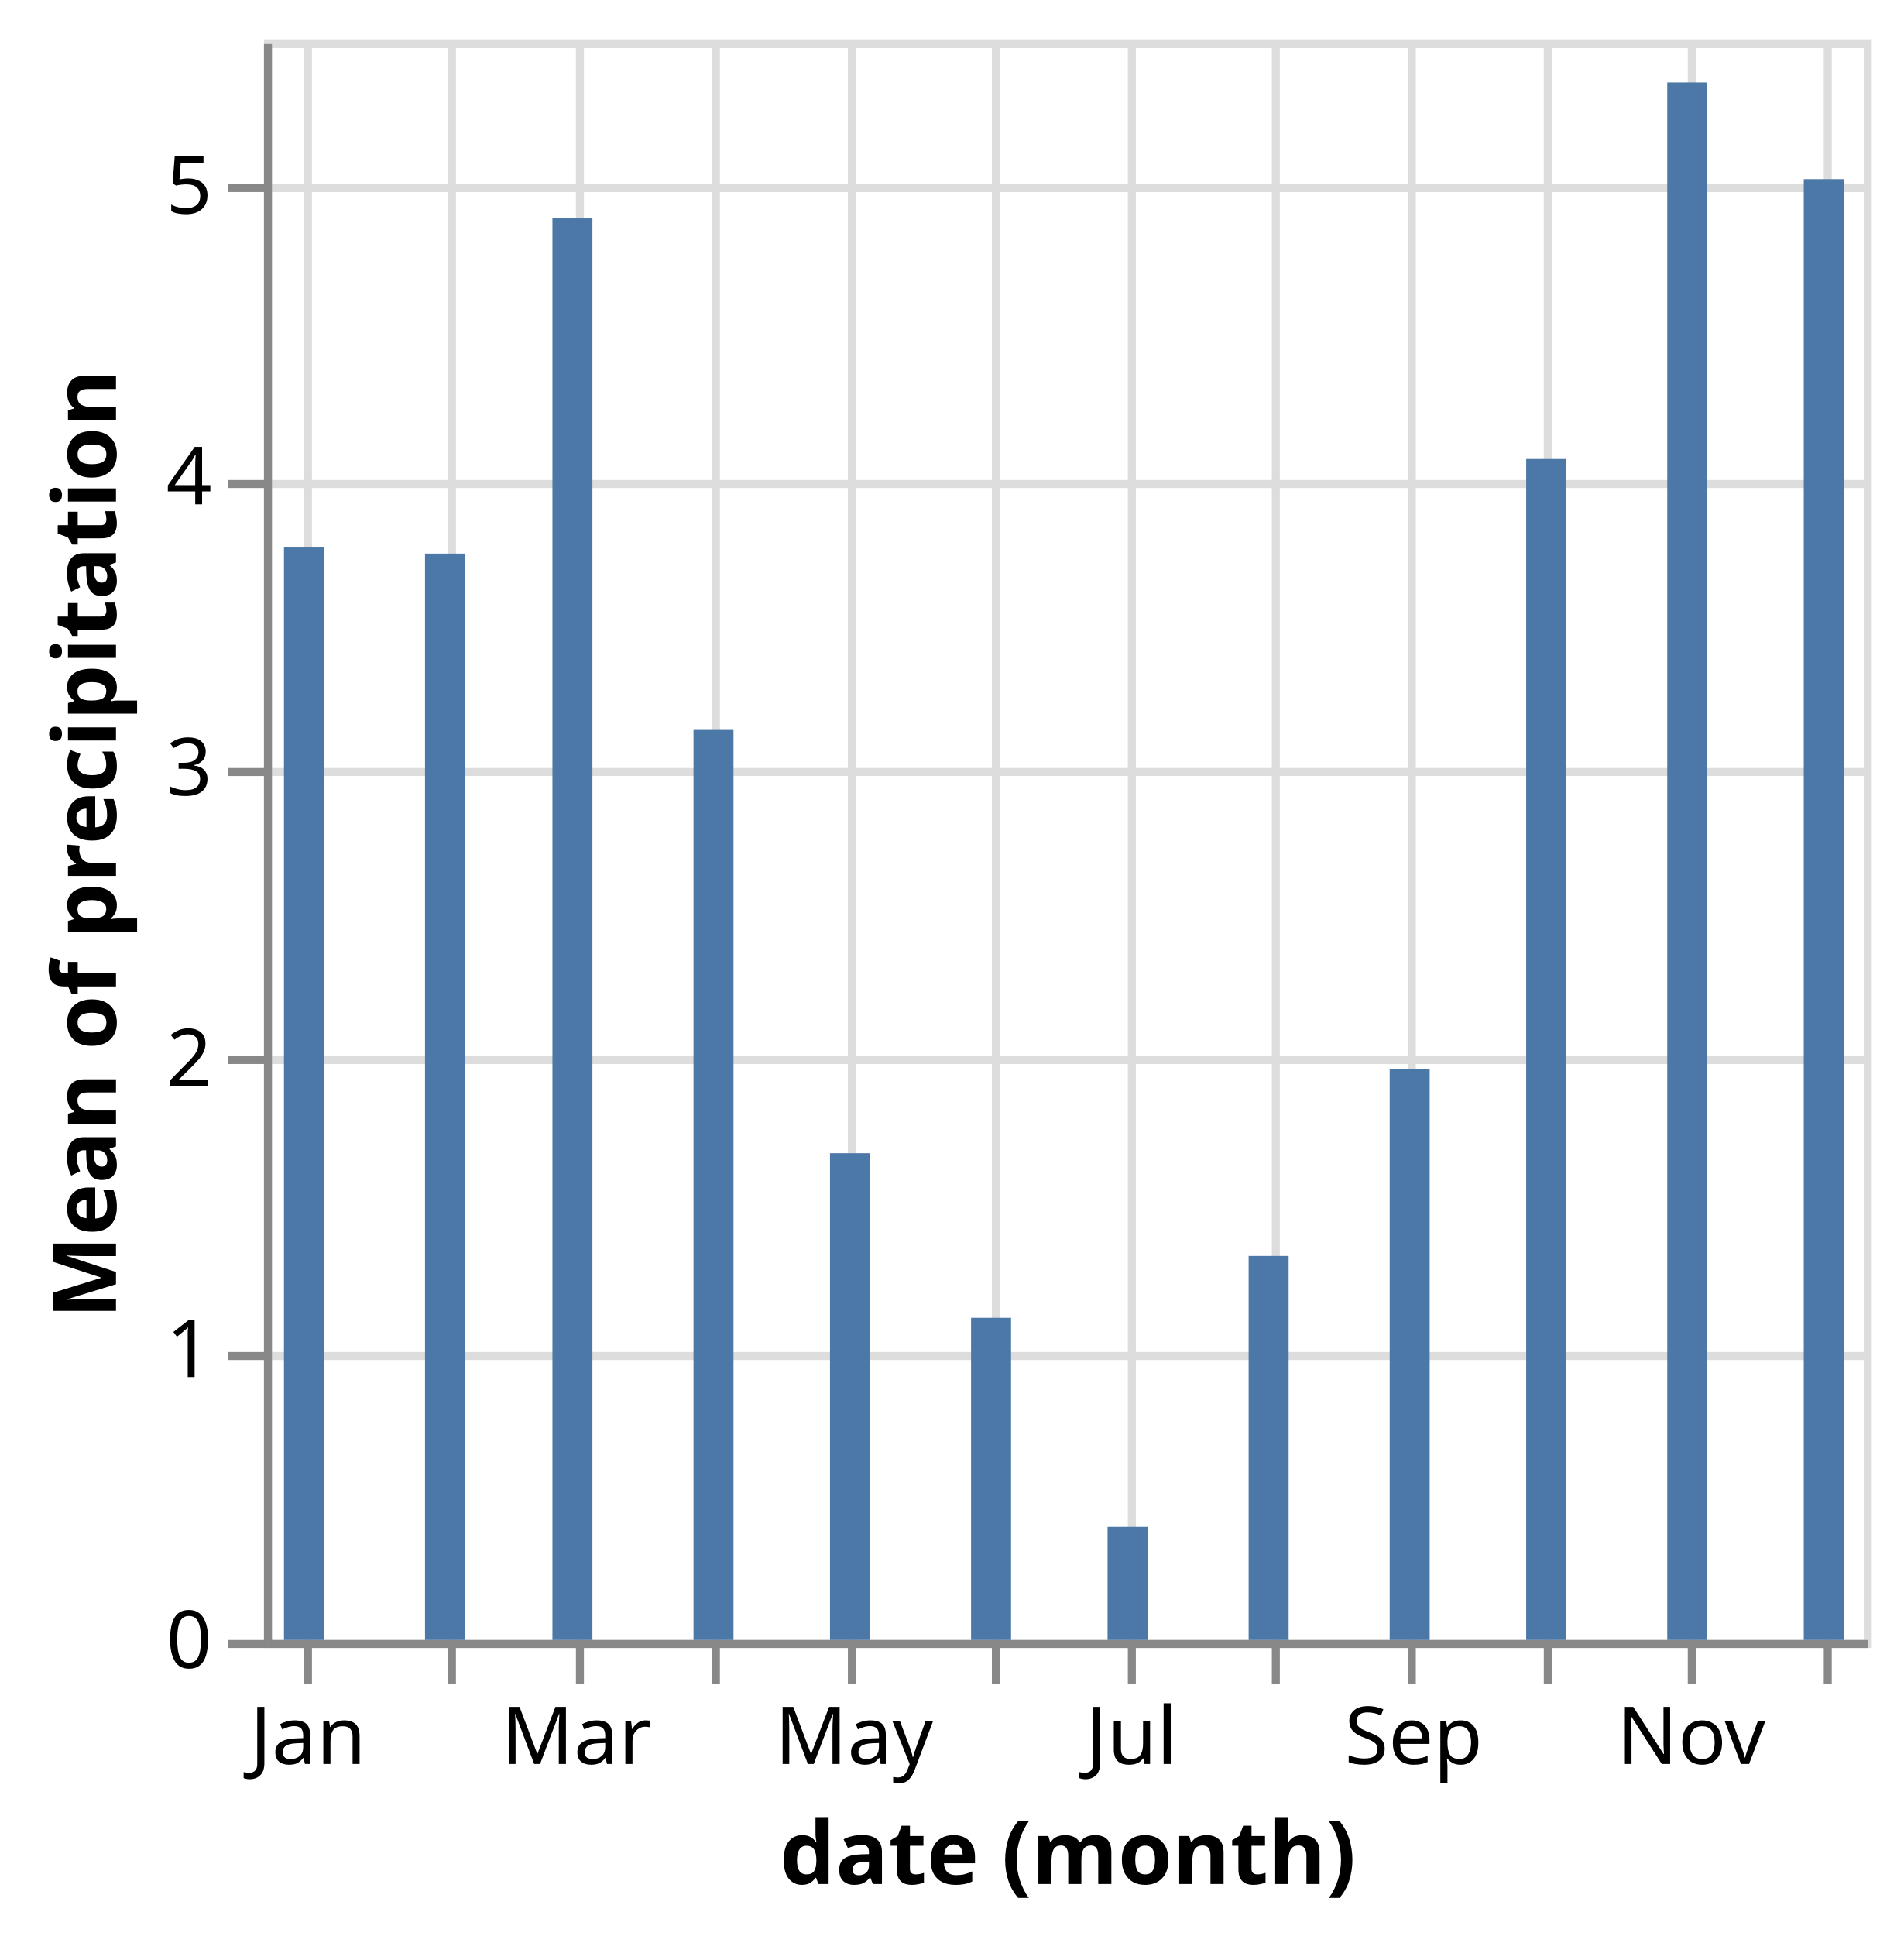
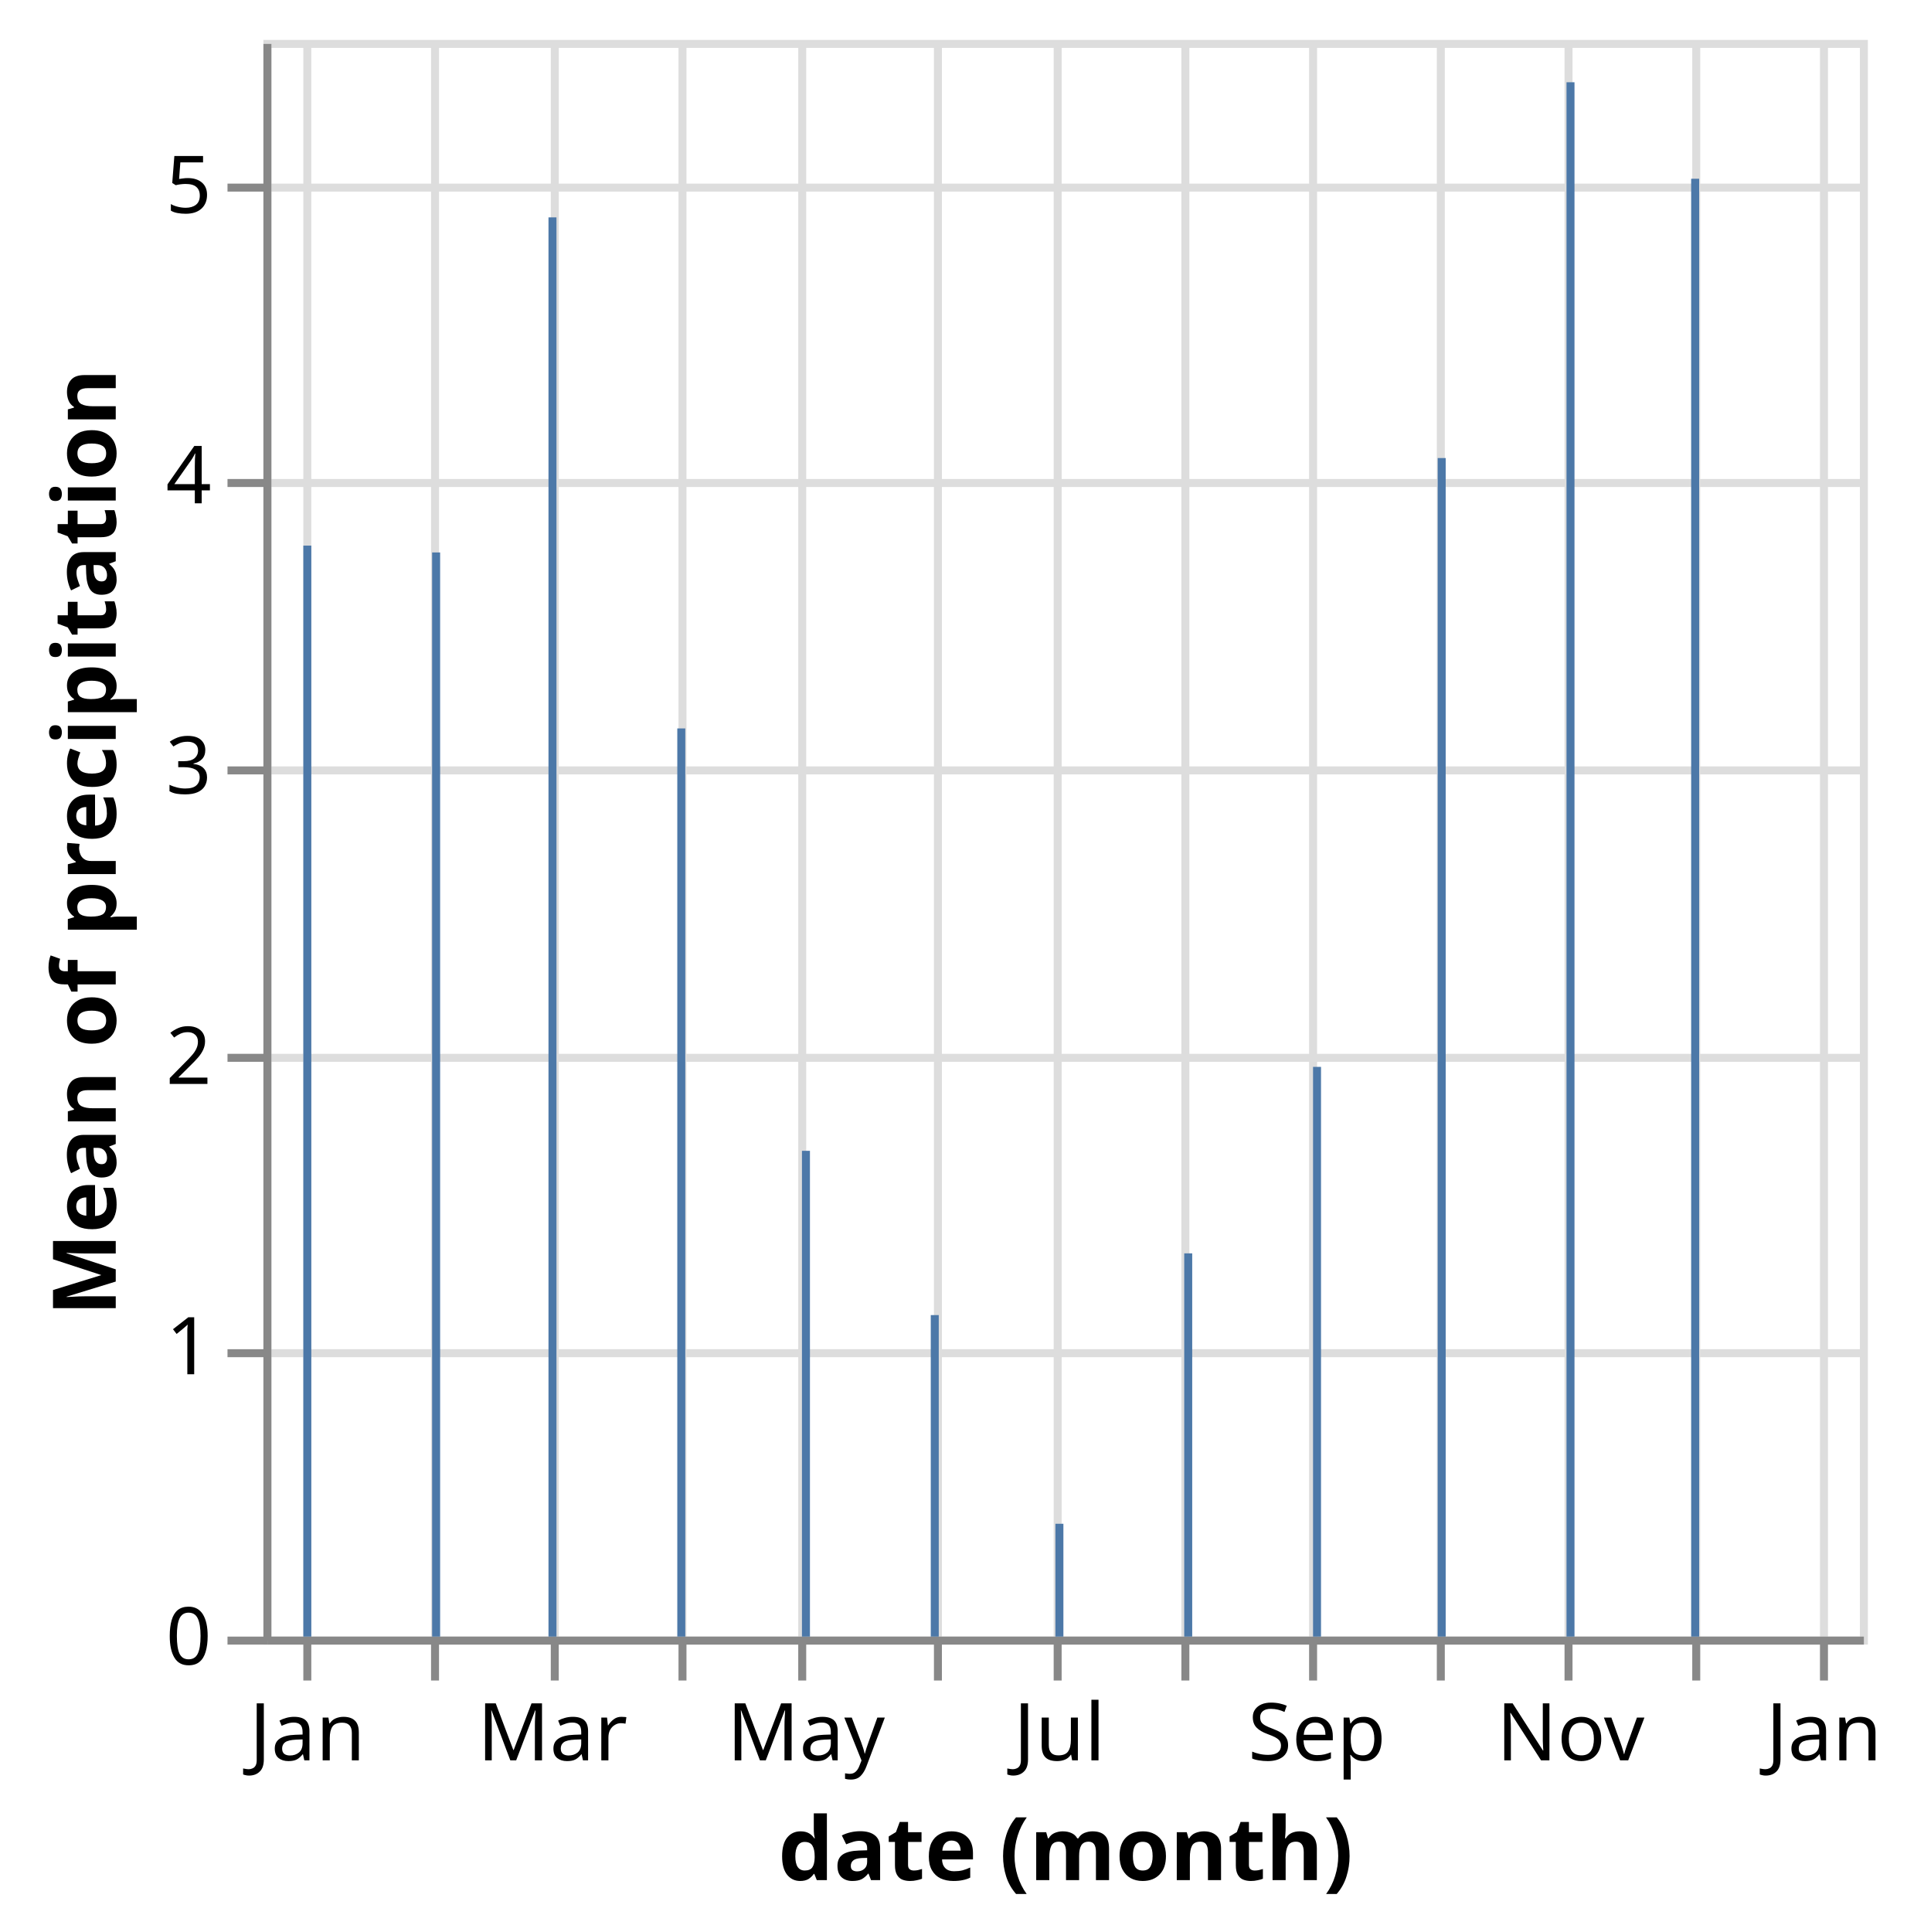
- <svg xmlns="http://www.w3.org/2000/svg" class="marks" width="238" height="242" viewBox="0 0 238 242" version="1.1">
+ <svg xmlns="http://www.w3.org/2000/svg" class="marks" width="241" height="242" viewBox="0 0 241 242" version="1.1">
  <g transform="translate(33,5)">
    <g class="mark-group role-frame root">
      <g transform="translate(0,0)">
        <path class="background" d="M0.5,0.5h200v200h-200Z" style="fill: none; stroke: #ddd;" />
        <g>
          <g class="mark-group role-axis">
            <g transform="translate(0.5,200.5)">
              <path class="background" d="M0,0h0v0h0Z" style="pointer-events: none; fill: none;" />
              <g>
                <g class="mark-rule role-axis-grid" style="pointer-events: none;">
                  <line transform="translate(5,-200)" x2="0" y2="200" style="fill: none; stroke: #ddd; stroke-width: 1; opacity: 1;" />
-                   <line transform="translate(23,-200)" x2="0" y2="200" style="fill: none; stroke: #ddd; stroke-width: 1; opacity: 1;" />
-                   <line transform="translate(39,-200)" x2="0" y2="200" style="fill: none; stroke: #ddd; stroke-width: 1; opacity: 1;" />
-                   <line transform="translate(56,-200)" x2="0" y2="200" style="fill: none; stroke: #ddd; stroke-width: 1; opacity: 1;" />
-                   <line transform="translate(73,-200)" x2="0" y2="200" style="fill: none; stroke: #ddd; stroke-width: 1; opacity: 1;" />
-                   <line transform="translate(91,-200)" x2="0" y2="200" style="fill: none; stroke: #ddd; stroke-width: 1; opacity: 1;" />
-                   <line transform="translate(108,-200)" x2="0" y2="200" style="fill: none; stroke: #ddd; stroke-width: 1; opacity: 1;" />
-                   <line transform="translate(126,-200)" x2="0" y2="200" style="fill: none; stroke: #ddd; stroke-width: 1; opacity: 1;" />
-                   <line transform="translate(143,-200)" x2="0" y2="200" style="fill: none; stroke: #ddd; stroke-width: 1; opacity: 1;" />
-                   <line transform="translate(160,-200)" x2="0" y2="200" style="fill: none; stroke: #ddd; stroke-width: 1; opacity: 1;" />
-                   <line transform="translate(178,-200)" x2="0" y2="200" style="fill: none; stroke: #ddd; stroke-width: 1; opacity: 1;" />
+                   <line transform="translate(21,-200)" x2="0" y2="200" style="fill: none; stroke: #ddd; stroke-width: 1; opacity: 1;" />
+                   <line transform="translate(36,-200)" x2="0" y2="200" style="fill: none; stroke: #ddd; stroke-width: 1; opacity: 1;" />
+                   <line transform="translate(52,-200)" x2="0" y2="200" style="fill: none; stroke: #ddd; stroke-width: 1; opacity: 1;" />
+                   <line transform="translate(67,-200)" x2="0" y2="200" style="fill: none; stroke: #ddd; stroke-width: 1; opacity: 1;" />
+                   <line transform="translate(84,-200)" x2="0" y2="200" style="fill: none; stroke: #ddd; stroke-width: 1; opacity: 1;" />
+                   <line transform="translate(99,-200)" x2="0" y2="200" style="fill: none; stroke: #ddd; stroke-width: 1; opacity: 1;" />
+                   <line transform="translate(115,-200)" x2="0" y2="200" style="fill: none; stroke: #ddd; stroke-width: 1; opacity: 1;" />
+                   <line transform="translate(131,-200)" x2="0" y2="200" style="fill: none; stroke: #ddd; stroke-width: 1; opacity: 1;" />
+                   <line transform="translate(147,-200)" x2="0" y2="200" style="fill: none; stroke: #ddd; stroke-width: 1; opacity: 1;" />
+                   <line transform="translate(163,-200)" x2="0" y2="200" style="fill: none; stroke: #ddd; stroke-width: 1; opacity: 1;" />
+                   <line transform="translate(179,-200)" x2="0" y2="200" style="fill: none; stroke: #ddd; stroke-width: 1; opacity: 1;" />
                  <line transform="translate(195,-200)" x2="0" y2="200" style="fill: none; stroke: #ddd; stroke-width: 1; opacity: 1;" />
                </g>
              </g>
            </g>
          </g>
          <g class="mark-group role-axis">
            <g transform="translate(0.5,0.5)">
              <path class="background" d="M0,0h0v0h0Z" style="pointer-events: none; fill: none;" />
              <g>
                <g class="mark-rule role-axis-grid" style="pointer-events: none;">
                  <line transform="translate(0,200)" x2="200" y2="0" style="fill: none; stroke: #ddd; stroke-width: 1; opacity: 1;" />
                  <line transform="translate(0,164)" x2="200" y2="0" style="fill: none; stroke: #ddd; stroke-width: 1; opacity: 1;" />
                  <line transform="translate(0,127)" x2="200" y2="0" style="fill: none; stroke: #ddd; stroke-width: 1; opacity: 1;" />
                  <line transform="translate(0,91)" x2="200" y2="0" style="fill: none; stroke: #ddd; stroke-width: 1; opacity: 1;" />
                  <line transform="translate(0,55)" x2="200" y2="0" style="fill: none; stroke: #ddd; stroke-width: 1; opacity: 1;" />
                  <line transform="translate(0,18)" x2="200" y2="0" style="fill: none; stroke: #ddd; stroke-width: 1; opacity: 1;" />
                </g>
              </g>
            </g>
          </g>
          <g class="mark-group role-axis">
            <g transform="translate(0.5,200.5)">
              <path class="background" d="M0,0h0v0h0Z" style="pointer-events: none; fill: none;" />
              <g>
                <g class="mark-rule role-axis-tick" style="pointer-events: none;">
                  <line transform="translate(5,0)" x2="0" y2="5" style="fill: none; stroke: #888; stroke-width: 1; opacity: 1;" />
-                   <line transform="translate(23,0)" x2="0" y2="5" style="fill: none; stroke: #888; stroke-width: 1; opacity: 1;" />
-                   <line transform="translate(39,0)" x2="0" y2="5" style="fill: none; stroke: #888; stroke-width: 1; opacity: 1;" />
-                   <line transform="translate(56,0)" x2="0" y2="5" style="fill: none; stroke: #888; stroke-width: 1; opacity: 1;" />
-                   <line transform="translate(73,0)" x2="0" y2="5" style="fill: none; stroke: #888; stroke-width: 1; opacity: 1;" />
-                   <line transform="translate(91,0)" x2="0" y2="5" style="fill: none; stroke: #888; stroke-width: 1; opacity: 1;" />
-                   <line transform="translate(108,0)" x2="0" y2="5" style="fill: none; stroke: #888; stroke-width: 1; opacity: 1;" />
-                   <line transform="translate(126,0)" x2="0" y2="5" style="fill: none; stroke: #888; stroke-width: 1; opacity: 1;" />
-                   <line transform="translate(143,0)" x2="0" y2="5" style="fill: none; stroke: #888; stroke-width: 1; opacity: 1;" />
-                   <line transform="translate(160,0)" x2="0" y2="5" style="fill: none; stroke: #888; stroke-width: 1; opacity: 1;" />
-                   <line transform="translate(178,0)" x2="0" y2="5" style="fill: none; stroke: #888; stroke-width: 1; opacity: 1;" />
+                   <line transform="translate(21,0)" x2="0" y2="5" style="fill: none; stroke: #888; stroke-width: 1; opacity: 1;" />
+                   <line transform="translate(36,0)" x2="0" y2="5" style="fill: none; stroke: #888; stroke-width: 1; opacity: 1;" />
+                   <line transform="translate(52,0)" x2="0" y2="5" style="fill: none; stroke: #888; stroke-width: 1; opacity: 1;" />
+                   <line transform="translate(67,0)" x2="0" y2="5" style="fill: none; stroke: #888; stroke-width: 1; opacity: 1;" />
+                   <line transform="translate(84,0)" x2="0" y2="5" style="fill: none; stroke: #888; stroke-width: 1; opacity: 1;" />
+                   <line transform="translate(99,0)" x2="0" y2="5" style="fill: none; stroke: #888; stroke-width: 1; opacity: 1;" />
+                   <line transform="translate(115,0)" x2="0" y2="5" style="fill: none; stroke: #888; stroke-width: 1; opacity: 1;" />
+                   <line transform="translate(131,0)" x2="0" y2="5" style="fill: none; stroke: #888; stroke-width: 1; opacity: 1;" />
+                   <line transform="translate(147,0)" x2="0" y2="5" style="fill: none; stroke: #888; stroke-width: 1; opacity: 1;" />
+                   <line transform="translate(163,0)" x2="0" y2="5" style="fill: none; stroke: #888; stroke-width: 1; opacity: 1;" />
+                   <line transform="translate(179,0)" x2="0" y2="5" style="fill: none; stroke: #888; stroke-width: 1; opacity: 1;" />
                  <line transform="translate(195,0)" x2="0" y2="5" style="fill: none; stroke: #888; stroke-width: 1; opacity: 1;" />
                </g>
                <g class="mark-text role-axis-label" style="pointer-events: none;">
                  <text text-anchor="middle" transform="translate(5,15)" style="font-family: sans-serif; font-size: 10px; fill: #000; opacity: 1;">Jan</text>
-                   <text text-anchor="middle" transform="translate(22.63473,15)" style="font-family: sans-serif; font-size: 10px; fill: #000; opacity: 0;">Feb</text>
-                   <text text-anchor="middle" transform="translate(38.56287,15)" style="font-family: sans-serif; font-size: 10px; fill: #000; opacity: 1;">Mar</text>
-                   <text text-anchor="middle" transform="translate(56.1976,15)" style="font-family: sans-serif; font-size: 10px; fill: #000; opacity: 0;">Apr</text>
-                   <text text-anchor="middle" transform="translate(73.26347,15)" style="font-family: sans-serif; font-size: 10px; fill: #000; opacity: 1;">May</text>
-                   <text text-anchor="middle" transform="translate(90.8982,15)" style="font-family: sans-serif; font-size: 10px; fill: #000; opacity: 0;">Jun</text>
-                   <text text-anchor="middle" transform="translate(107.9641,15)" style="font-family: sans-serif; font-size: 10px; fill: #000; opacity: 1;">Jul</text>
-                   <text text-anchor="middle" transform="translate(125.5988,15)" style="font-family: sans-serif; font-size: 10px; fill: #000; opacity: 0;">Aug</text>
-                   <text text-anchor="middle" transform="translate(143.2335,15)" style="font-family: sans-serif; font-size: 10px; fill: #000; opacity: 1;">Sep</text>
-                   <text text-anchor="middle" transform="translate(160.2994,15)" style="font-family: sans-serif; font-size: 10px; fill: #000; opacity: 0;">Oct</text>
-                   <text text-anchor="middle" transform="translate(177.9341,15)" style="font-family: sans-serif; font-size: 10px; fill: #000; opacity: 1;">Nov</text>
-                   <text text-anchor="middle" transform="translate(195,15)" style="font-family: sans-serif; font-size: 10px; fill: #000; opacity: 0;">Dec</text>
+                   <text text-anchor="middle" transform="translate(21.13699,15)" style="font-family: sans-serif; font-size: 10px; fill: #000; opacity: 0;">Feb</text>
+                   <text text-anchor="middle" transform="translate(35.71233,15)" style="font-family: sans-serif; font-size: 10px; fill: #000; opacity: 1;">Mar</text>
+                   <text text-anchor="middle" transform="translate(51.84932,15)" style="font-family: sans-serif; font-size: 10px; fill: #000; opacity: 0;">Apr</text>
+                   <text text-anchor="middle" transform="translate(67.46575,15)" style="font-family: sans-serif; font-size: 10px; fill: #000; opacity: 1;">May</text>
+                   <text text-anchor="middle" transform="translate(83.60274,15)" style="font-family: sans-serif; font-size: 10px; fill: #000; opacity: 0;">Jun</text>
+                   <text text-anchor="middle" transform="translate(99.21918,15)" style="font-family: sans-serif; font-size: 10px; fill: #000; opacity: 1;">Jul</text>
+                   <text text-anchor="middle" transform="translate(115.3562,15)" style="font-family: sans-serif; font-size: 10px; fill: #000; opacity: 0;">Aug</text>
+                   <text text-anchor="middle" transform="translate(131.4932,15)" style="font-family: sans-serif; font-size: 10px; fill: #000; opacity: 1;">Sep</text>
+                   <text text-anchor="middle" transform="translate(147.1096,15)" style="font-family: sans-serif; font-size: 10px; fill: #000; opacity: 0;">Oct</text>
+                   <text text-anchor="middle" transform="translate(163.2466,15)" style="font-family: sans-serif; font-size: 10px; fill: #000; opacity: 1;">Nov</text>
+                   <text text-anchor="middle" transform="translate(178.863,15)" style="font-family: sans-serif; font-size: 10px; fill: #000; opacity: 0;">Dec</text>
+                   <text text-anchor="middle" transform="translate(195,15)" style="font-family: sans-serif; font-size: 10px; fill: #000; opacity: 1;">Jan</text>
                </g>
                <g class="mark-rule role-axis-domain" style="pointer-events: none;">
                  <line transform="translate(0,0)" x2="200" y2="0" style="fill: none; stroke: #888; stroke-width: 1; opacity: 1;" />
                </g>
                <g class="mark-text role-axis-title" style="pointer-events: none;">
                  <text text-anchor="middle" transform="translate(100,30)" style="font-family: sans-serif; font-size: 11px; font-weight: bold; fill: #000; opacity: 1;">date (month)</text>
                </g>
              </g>
            </g>
          </g>
          <g class="mark-group role-axis">
            <g transform="translate(0.5,0.5)">
              <path class="background" d="M0,0h0v0h0Z" style="pointer-events: none; fill: none;" />
              <g>
                <g class="mark-rule role-axis-tick" style="pointer-events: none;">
                  <line transform="translate(0,200)" x2="-5" y2="0" style="fill: none; stroke: #888; stroke-width: 1; opacity: 1;" />
                  <line transform="translate(0,164)" x2="-5" y2="0" style="fill: none; stroke: #888; stroke-width: 1; opacity: 1;" />
                  <line transform="translate(0,127)" x2="-5" y2="0" style="fill: none; stroke: #888; stroke-width: 1; opacity: 1;" />
                  <line transform="translate(0,91)" x2="-5" y2="0" style="fill: none; stroke: #888; stroke-width: 1; opacity: 1;" />
                  <line transform="translate(0,55)" x2="-5" y2="0" style="fill: none; stroke: #888; stroke-width: 1; opacity: 1;" />
                  <line transform="translate(0,18)" x2="-5" y2="0" style="fill: none; stroke: #888; stroke-width: 1; opacity: 1;" />
                </g>
                <g class="mark-text role-axis-label" style="pointer-events: none;">
                  <text text-anchor="end" transform="translate(-7,203)" style="font-family: sans-serif; font-size: 10px; fill: #000; opacity: 1;">0</text>
                  <text text-anchor="end" transform="translate(-7,166.6364)" style="font-family: sans-serif; font-size: 10px; fill: #000; opacity: 1;">1</text>
                  <text text-anchor="end" transform="translate(-7,130.2727)" style="font-family: sans-serif; font-size: 10px; fill: #000; opacity: 1;">2</text>
                  <text text-anchor="end" transform="translate(-7,93.90909)" style="font-family: sans-serif; font-size: 10px; fill: #000; opacity: 1;">3</text>
                  <text text-anchor="end" transform="translate(-7,57.54545)" style="font-family: sans-serif; font-size: 10px; fill: #000; opacity: 1;">4</text>
                  <text text-anchor="end" transform="translate(-7,21.18182)" style="font-family: sans-serif; font-size: 10px; fill: #000; opacity: 1;">5</text>
                </g>
                <g class="mark-rule role-axis-domain" style="pointer-events: none;">
                  <line transform="translate(0,200)" x2="0" y2="-200" style="fill: none; stroke: #888; stroke-width: 1; opacity: 1;" />
                </g>
                <g class="mark-text role-axis-title" style="pointer-events: none;">
                  <text text-anchor="middle" transform="translate(-17,100) rotate(-90) translate(0,-2)" style="font-family: sans-serif; font-size: 11px; font-weight: bold; fill: #000; opacity: 1;">Mean of precipitation</text>
                </g>
              </g>
            </g>
          </g>
          <g class="mark-rect role-mark marks">
-             <path d="M2.5,63.343h5v136.657h-5Z" style="fill: #4c78a8;" />
-             <path d="M20.135,64.2h5v135.8h-5Z" style="fill: #4c78a8;" />
-             <path d="M36.063,22.229h5v177.771h-5Z" style="fill: #4c78a8;" />
-             <path d="M53.698,86.242h5v113.758h-5Z" style="fill: #4c78a8;" />
-             <path d="M70.763,139.15h5v60.85h-5Z" style="fill: #4c78a8;" />
-             <path d="M88.398,159.727h5v40.273h-5Z" style="fill: #4c78a8;" />
-             <path d="M105.464,185.865h5v14.135h-5Z" style="fill: #4c78a8;" />
-             <path d="M123.099,151.994h5v48.006h-5Z" style="fill: #4c78a8;" />
-             <path d="M140.734,128.636h5v71.364h-5Z" style="fill: #4c78a8;" />
-             <path d="M157.799,52.375h5v147.625h-5Z" style="fill: #4c78a8;" />
-             <path d="M175.434,5.303h5v194.697h-5Z" style="fill: #4c78a8;" />
-             <path d="M192.5,17.39h5v182.61h-5Z" style="fill: #4c78a8;" />
+             <path d="M5,63.343h1v136.657h-1Z" style="fill: #4c78a8;" />
+             <path d="M21.137,64.2h1v135.8h-1Z" style="fill: #4c78a8;" />
+             <path d="M35.712,22.229h1v177.771h-1Z" style="fill: #4c78a8;" />
+             <path d="M51.849,86.242h1v113.758h-1Z" style="fill: #4c78a8;" />
+             <path d="M67.466,139.15h1v60.85h-1Z" style="fill: #4c78a8;" />
+             <path d="M83.603,159.727h1v40.273h-1Z" style="fill: #4c78a8;" />
+             <path d="M99.219,185.865h1v14.135h-1Z" style="fill: #4c78a8;" />
+             <path d="M115.356,151.994h1v48.006h-1Z" style="fill: #4c78a8;" />
+             <path d="M131.493,128.636h1v71.364h-1Z" style="fill: #4c78a8;" />
+             <path d="M147.11,52.375h1v147.625h-1Z" style="fill: #4c78a8;" />
+             <path d="M163.247,5.303h1v194.697h-1Z" style="fill: #4c78a8;" />
+             <path d="M178.863,17.39h1v182.61h-1Z" style="fill: #4c78a8;" />
          </g>
        </g>
      </g>
    </g>
  </g>
</svg>
